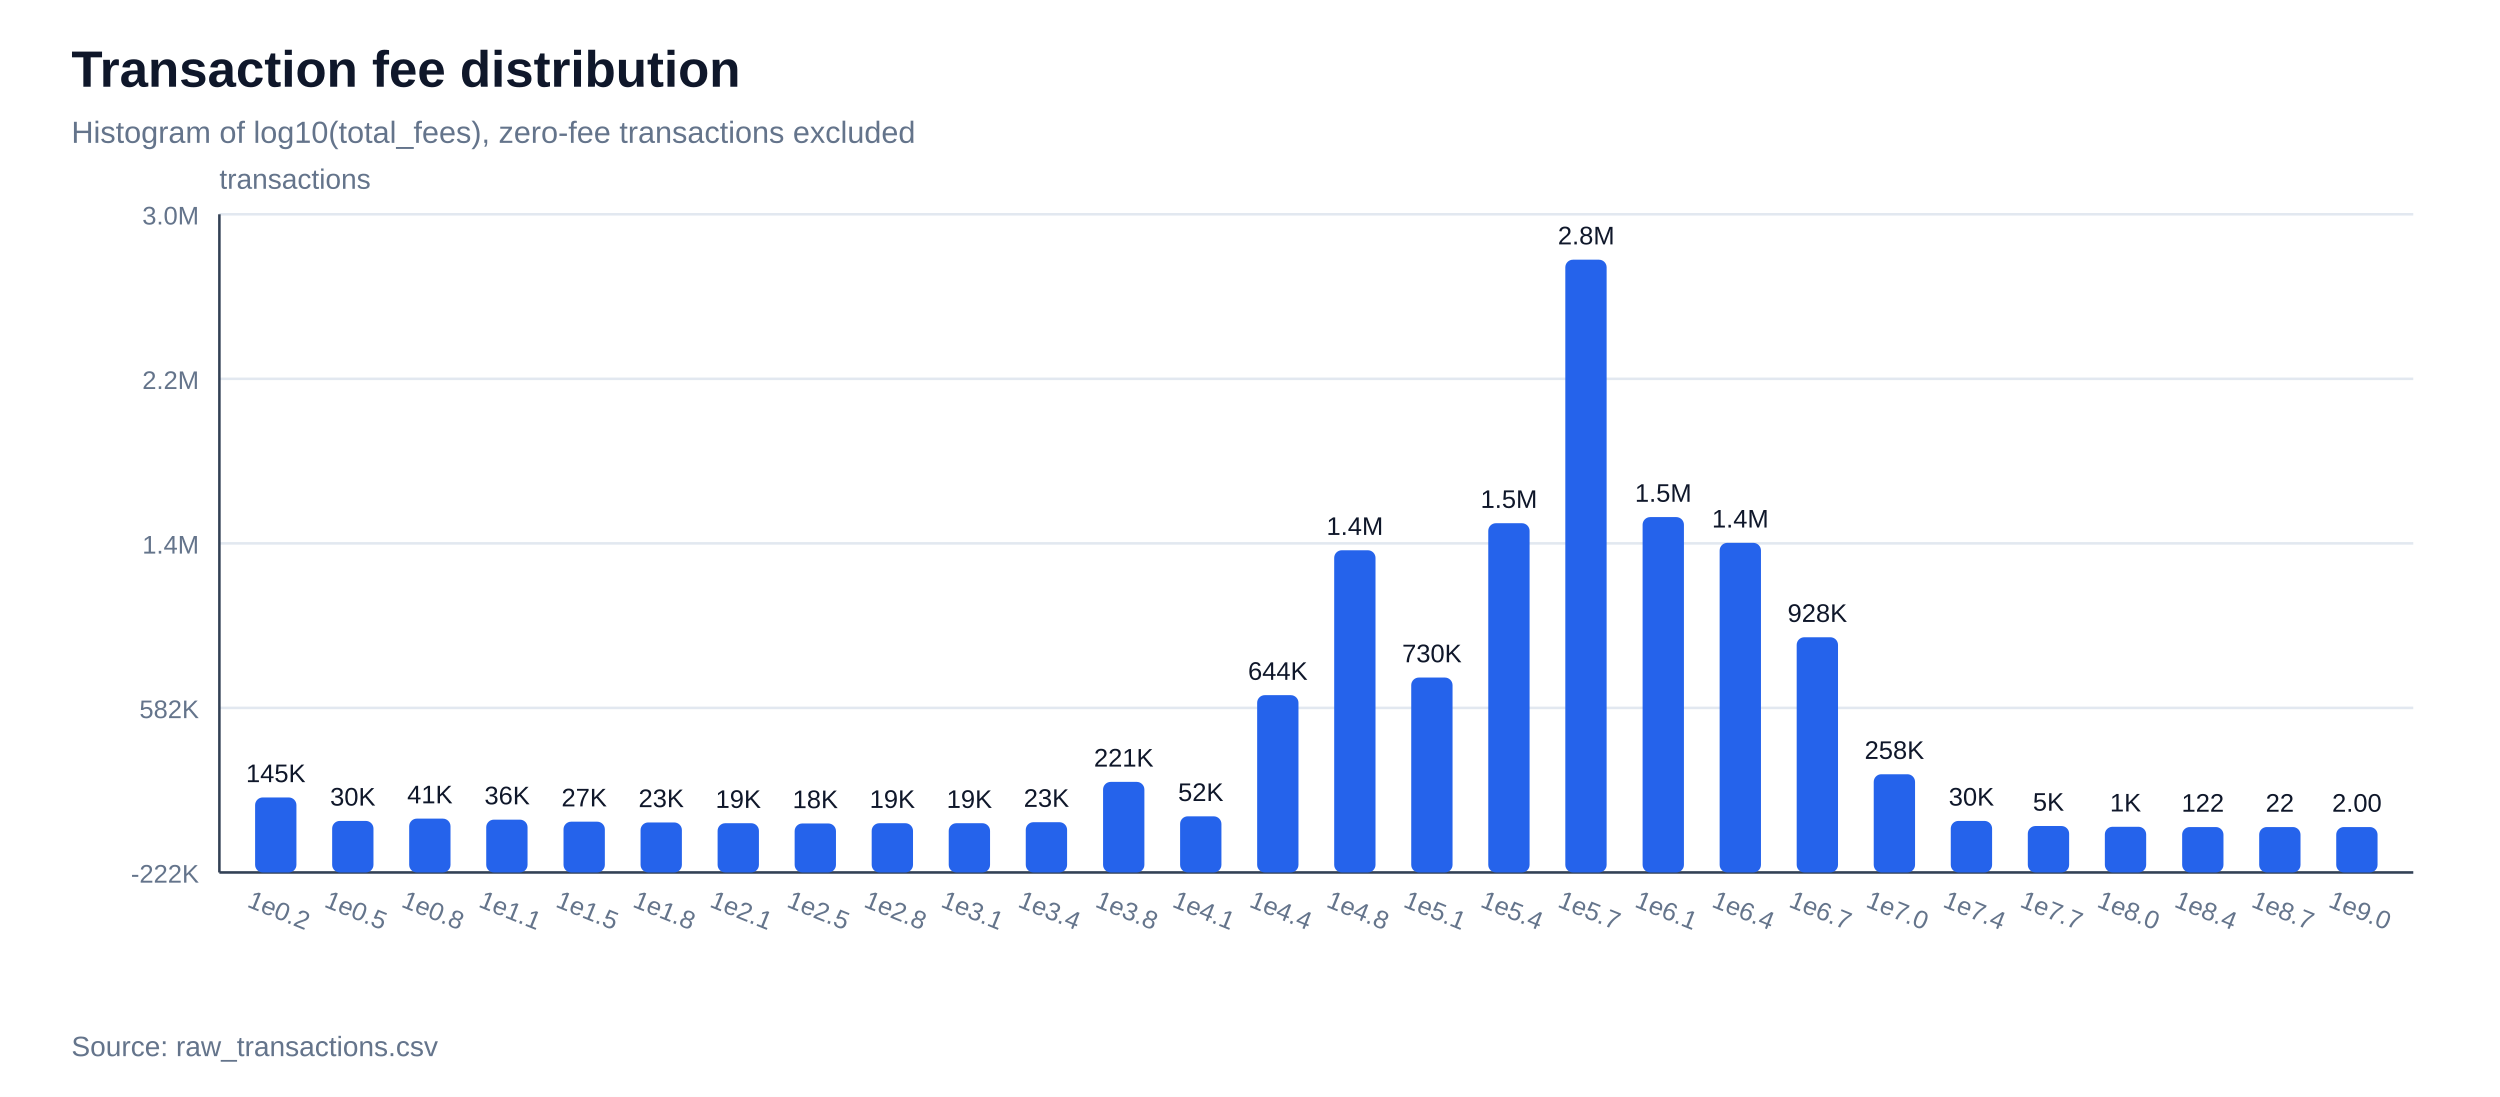
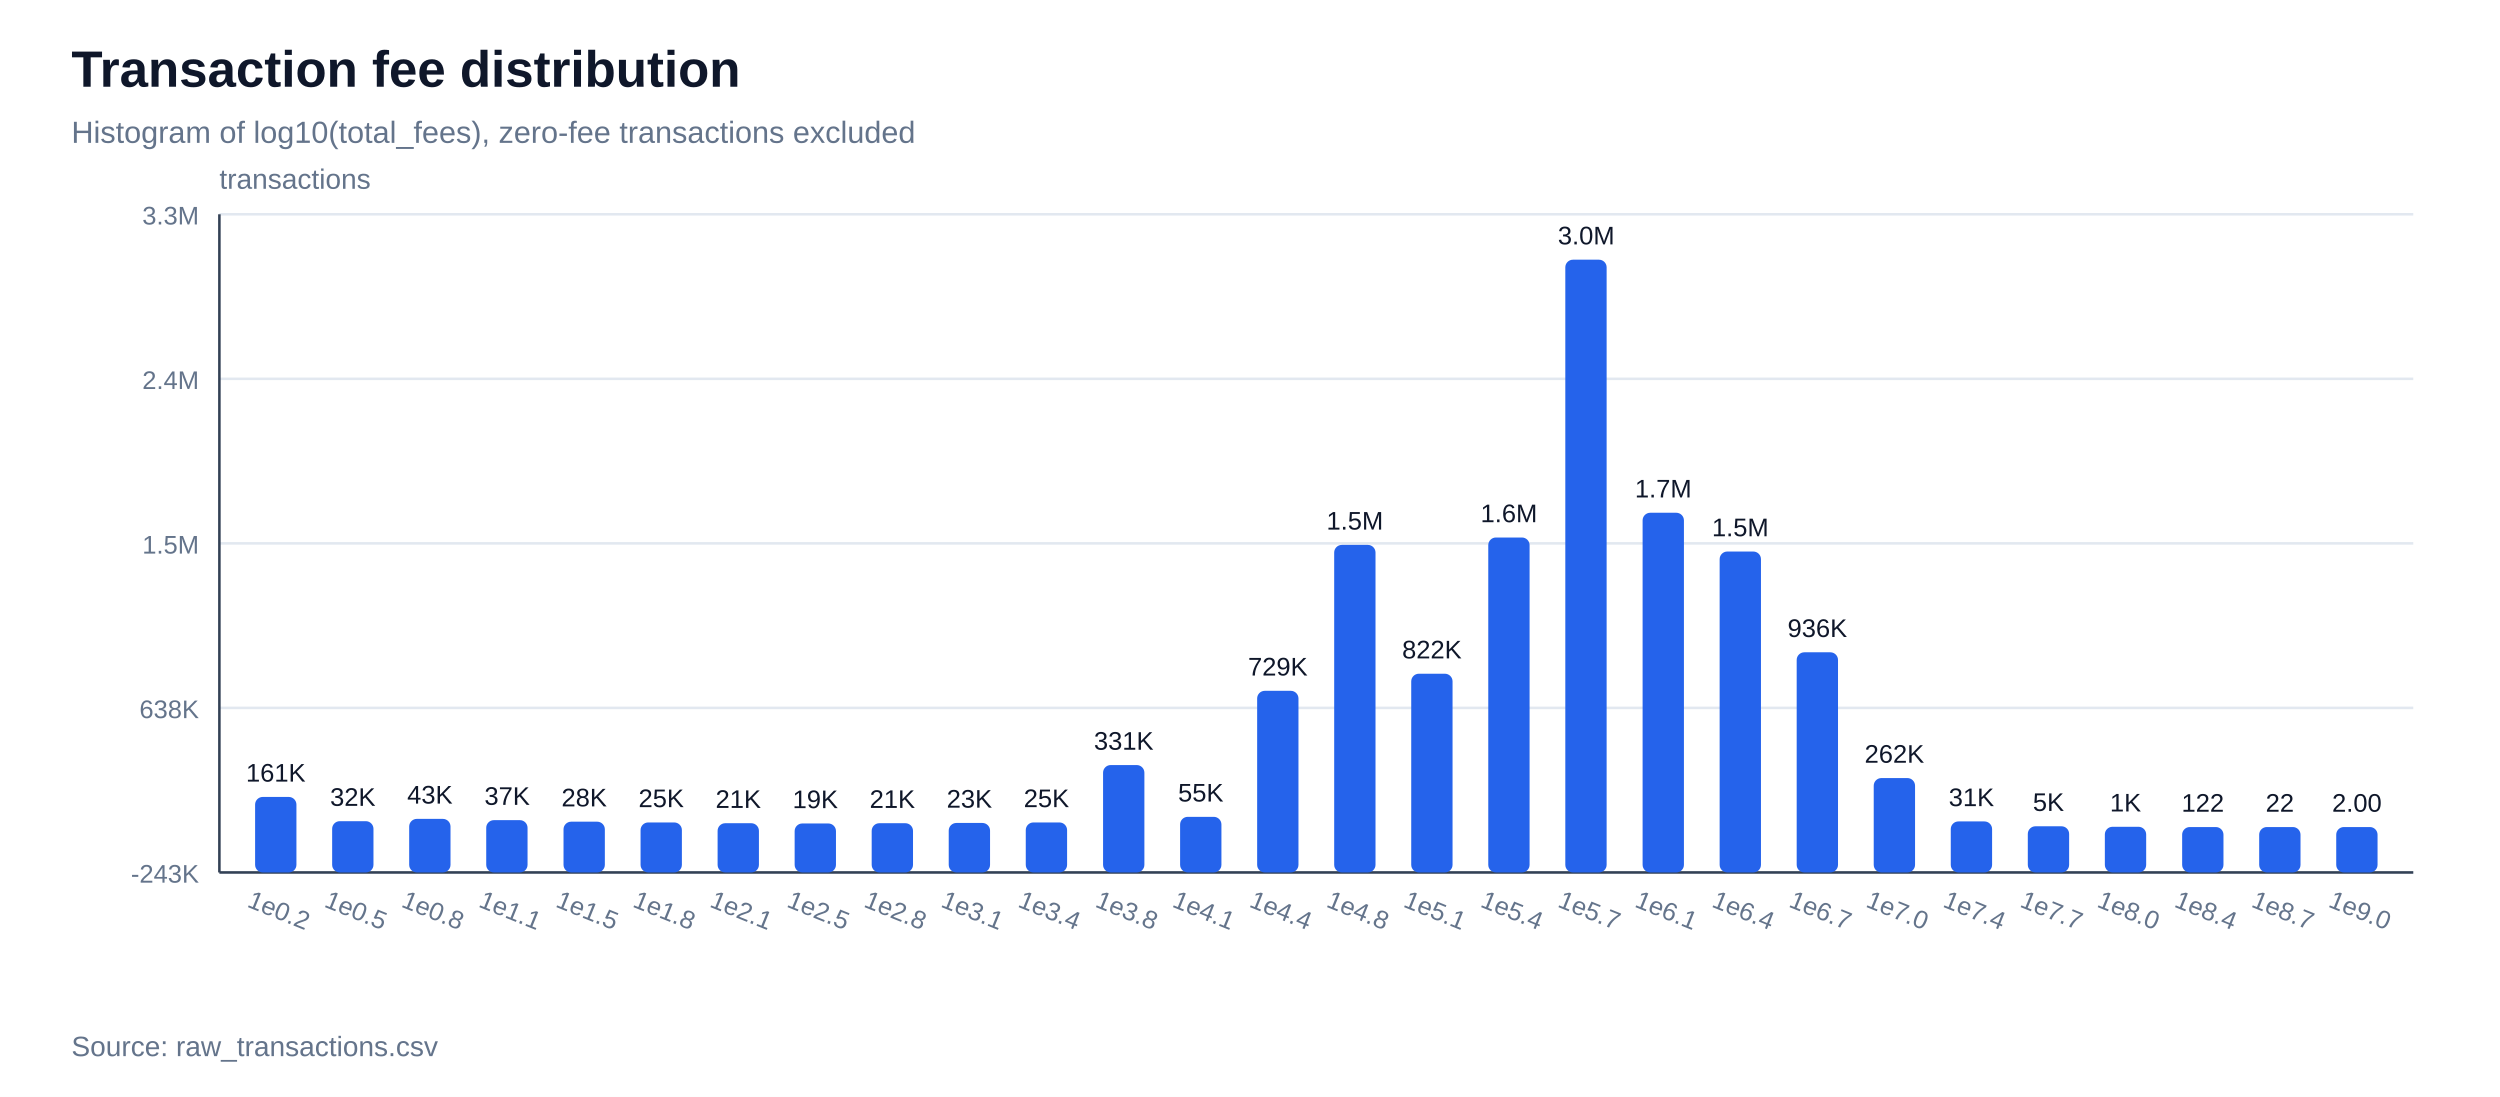
<svg xmlns="http://www.w3.org/2000/svg" width="980" height="430" viewBox="0 0 980 430">
  <rect width="100%" height="100%" fill="#ffffff" />
  <text x="28" y="34" font-family="Arial, sans-serif" font-size="20" font-weight="700" fill="#0f172a">Transaction fee distribution</text>
  <text x="28" y="56" font-family="Arial, sans-serif" font-size="12" fill="#64748b">Histogram of log10(total_fees), zero-fee transactions excluded</text>
  <line x1="86" y1="342.0" x2="946" y2="342.0" stroke="#e2e8f0" stroke-width="1" />
-   <text x="78" y="346.0" font-family="Arial, sans-serif" font-size="10" text-anchor="end" fill="#64748b">-222K</text>
+   <text x="78" y="346.0" font-family="Arial, sans-serif" font-size="10" text-anchor="end" fill="#64748b">-243K</text>
  <line x1="86" y1="277.5" x2="946" y2="277.5" stroke="#e2e8f0" stroke-width="1" />
-   <text x="78" y="281.5" font-family="Arial, sans-serif" font-size="10" text-anchor="end" fill="#64748b">582K</text>
+   <text x="78" y="281.5" font-family="Arial, sans-serif" font-size="10" text-anchor="end" fill="#64748b">638K</text>
  <line x1="86" y1="213.0" x2="946" y2="213.0" stroke="#e2e8f0" stroke-width="1" />
-   <text x="78" y="217.0" font-family="Arial, sans-serif" font-size="10" text-anchor="end" fill="#64748b">1.4M</text>
+   <text x="78" y="217.0" font-family="Arial, sans-serif" font-size="10" text-anchor="end" fill="#64748b">1.5M</text>
  <line x1="86" y1="148.5" x2="946" y2="148.5" stroke="#e2e8f0" stroke-width="1" />
-   <text x="78" y="152.5" font-family="Arial, sans-serif" font-size="10" text-anchor="end" fill="#64748b">2.2M</text>
+   <text x="78" y="152.5" font-family="Arial, sans-serif" font-size="10" text-anchor="end" fill="#64748b">2.4M</text>
  <line x1="86" y1="84.0" x2="946" y2="84.0" stroke="#e2e8f0" stroke-width="1" />
-   <text x="78" y="88.0" font-family="Arial, sans-serif" font-size="10" text-anchor="end" fill="#64748b">3.0M</text>
+   <text x="78" y="88.0" font-family="Arial, sans-serif" font-size="10" text-anchor="end" fill="#64748b">3.3M</text>
  <line x1="86" y1="342" x2="946" y2="342" stroke="#334155" stroke-width="1" />
  <line x1="86" y1="84" x2="86" y2="342" stroke="#334155" stroke-width="1" />
  <text x="86" y="74" font-family="Arial, sans-serif" font-size="11" fill="#64748b">transactions</text>
-   <rect x="100.0" y="312.6" width="16.2" height="29.4" fill="#2563eb" rx="3" />
-   <text x="108.1" y="306.6" font-family="Arial, sans-serif" font-size="10" text-anchor="middle" fill="#0f172a">145K</text>
+   <rect x="100.0" y="312.4" width="16.2" height="29.6" fill="#2563eb" rx="3" />
+   <text x="108.1" y="306.4" font-family="Arial, sans-serif" font-size="10" text-anchor="middle" fill="#0f172a">161K</text>
  <text x="108.1" y="360" font-family="Arial, sans-serif" font-size="10" text-anchor="middle" fill="#64748b" transform="rotate(22 108.1,360)">1e0.2</text>
-   <rect x="130.2" y="321.8" width="16.2" height="20.2" fill="#2563eb" rx="3" />
-   <text x="138.3" y="315.8" font-family="Arial, sans-serif" font-size="10" text-anchor="middle" fill="#0f172a">30K</text>
+   <rect x="130.2" y="321.9" width="16.2" height="20.1" fill="#2563eb" rx="3" />
+   <text x="138.3" y="315.9" font-family="Arial, sans-serif" font-size="10" text-anchor="middle" fill="#0f172a">32K</text>
  <text x="138.3" y="360" font-family="Arial, sans-serif" font-size="10" text-anchor="middle" fill="#64748b" transform="rotate(22 138.3,360)">1e0.5</text>
-   <rect x="160.4" y="320.9" width="16.2" height="21.1" fill="#2563eb" rx="3" />
-   <text x="168.5" y="314.9" font-family="Arial, sans-serif" font-size="10" text-anchor="middle" fill="#0f172a">41K</text>
+   <rect x="160.4" y="321.0" width="16.2" height="21.0" fill="#2563eb" rx="3" />
+   <text x="168.5" y="315.0" font-family="Arial, sans-serif" font-size="10" text-anchor="middle" fill="#0f172a">43K</text>
  <text x="168.5" y="360" font-family="Arial, sans-serif" font-size="10" text-anchor="middle" fill="#64748b" transform="rotate(22 168.5,360)">1e0.8</text>
-   <rect x="190.6" y="321.3" width="16.2" height="20.7" fill="#2563eb" rx="3" />
-   <text x="198.8" y="315.3" font-family="Arial, sans-serif" font-size="10" text-anchor="middle" fill="#0f172a">36K</text>
+   <rect x="190.6" y="321.5" width="16.2" height="20.5" fill="#2563eb" rx="3" />
+   <text x="198.8" y="315.5" font-family="Arial, sans-serif" font-size="10" text-anchor="middle" fill="#0f172a">37K</text>
  <text x="198.8" y="360" font-family="Arial, sans-serif" font-size="10" text-anchor="middle" fill="#64748b" transform="rotate(22 198.8,360)">1e1.1</text>
  <rect x="220.9" y="322.1" width="16.2" height="19.9" fill="#2563eb" rx="3" />
-   <text x="229.0" y="316.1" font-family="Arial, sans-serif" font-size="10" text-anchor="middle" fill="#0f172a">27K</text>
+   <text x="229.0" y="316.1" font-family="Arial, sans-serif" font-size="10" text-anchor="middle" fill="#0f172a">28K</text>
  <text x="229.0" y="360" font-family="Arial, sans-serif" font-size="10" text-anchor="middle" fill="#64748b" transform="rotate(22 229.0,360)">1e1.5</text>
  <rect x="251.1" y="322.4" width="16.2" height="19.6" fill="#2563eb" rx="3" />
-   <text x="259.2" y="316.4" font-family="Arial, sans-serif" font-size="10" text-anchor="middle" fill="#0f172a">23K</text>
+   <text x="259.2" y="316.4" font-family="Arial, sans-serif" font-size="10" text-anchor="middle" fill="#0f172a">25K</text>
  <text x="259.2" y="360" font-family="Arial, sans-serif" font-size="10" text-anchor="middle" fill="#64748b" transform="rotate(22 259.2,360)">1e1.8</text>
  <rect x="281.3" y="322.7" width="16.2" height="19.3" fill="#2563eb" rx="3" />
-   <text x="289.4" y="316.7" font-family="Arial, sans-serif" font-size="10" text-anchor="middle" fill="#0f172a">19K</text>
+   <text x="289.4" y="316.7" font-family="Arial, sans-serif" font-size="10" text-anchor="middle" fill="#0f172a">21K</text>
  <text x="289.4" y="360" font-family="Arial, sans-serif" font-size="10" text-anchor="middle" fill="#64748b" transform="rotate(22 289.4,360)">1e2.1</text>
  <rect x="311.5" y="322.8" width="16.2" height="19.2" fill="#2563eb" rx="3" />
-   <text x="319.6" y="316.8" font-family="Arial, sans-serif" font-size="10" text-anchor="middle" fill="#0f172a">18K</text>
+   <text x="319.6" y="316.8" font-family="Arial, sans-serif" font-size="10" text-anchor="middle" fill="#0f172a">19K</text>
  <text x="319.6" y="360" font-family="Arial, sans-serif" font-size="10" text-anchor="middle" fill="#64748b" transform="rotate(22 319.6,360)">1e2.5</text>
  <rect x="341.7" y="322.7" width="16.2" height="19.3" fill="#2563eb" rx="3" />
-   <text x="349.8" y="316.7" font-family="Arial, sans-serif" font-size="10" text-anchor="middle" fill="#0f172a">19K</text>
+   <text x="349.8" y="316.7" font-family="Arial, sans-serif" font-size="10" text-anchor="middle" fill="#0f172a">21K</text>
  <text x="349.8" y="360" font-family="Arial, sans-serif" font-size="10" text-anchor="middle" fill="#64748b" transform="rotate(22 349.8,360)">1e2.8</text>
-   <rect x="371.9" y="322.7" width="16.2" height="19.3" fill="#2563eb" rx="3" />
-   <text x="380.0" y="316.7" font-family="Arial, sans-serif" font-size="10" text-anchor="middle" fill="#0f172a">19K</text>
+   <rect x="371.9" y="322.6" width="16.2" height="19.4" fill="#2563eb" rx="3" />
+   <text x="380.0" y="316.6" font-family="Arial, sans-serif" font-size="10" text-anchor="middle" fill="#0f172a">23K</text>
  <text x="380.0" y="360" font-family="Arial, sans-serif" font-size="10" text-anchor="middle" fill="#64748b" transform="rotate(22 380.0,360)">1e3.1</text>
-   <rect x="402.1" y="322.3" width="16.2" height="19.7" fill="#2563eb" rx="3" />
-   <text x="410.2" y="316.3" font-family="Arial, sans-serif" font-size="10" text-anchor="middle" fill="#0f172a">23K</text>
+   <rect x="402.1" y="322.4" width="16.2" height="19.6" fill="#2563eb" rx="3" />
+   <text x="410.2" y="316.4" font-family="Arial, sans-serif" font-size="10" text-anchor="middle" fill="#0f172a">25K</text>
  <text x="410.2" y="360" font-family="Arial, sans-serif" font-size="10" text-anchor="middle" fill="#64748b" transform="rotate(22 410.2,360)">1e3.4</text>
-   <rect x="432.4" y="306.5" width="16.2" height="35.5" fill="#2563eb" rx="3" />
-   <text x="440.5" y="300.5" font-family="Arial, sans-serif" font-size="10" text-anchor="middle" fill="#0f172a">221K</text>
+   <rect x="432.4" y="299.9" width="16.2" height="42.1" fill="#2563eb" rx="3" />
+   <text x="440.5" y="293.9" font-family="Arial, sans-serif" font-size="10" text-anchor="middle" fill="#0f172a">331K</text>
  <text x="440.5" y="360" font-family="Arial, sans-serif" font-size="10" text-anchor="middle" fill="#64748b" transform="rotate(22 440.5,360)">1e3.8</text>
-   <rect x="462.6" y="320.0" width="16.2" height="22.0" fill="#2563eb" rx="3" />
-   <text x="470.7" y="314.0" font-family="Arial, sans-serif" font-size="10" text-anchor="middle" fill="#0f172a">52K</text>
+   <rect x="462.6" y="320.2" width="16.2" height="21.8" fill="#2563eb" rx="3" />
+   <text x="470.7" y="314.2" font-family="Arial, sans-serif" font-size="10" text-anchor="middle" fill="#0f172a">55K</text>
  <text x="470.7" y="360" font-family="Arial, sans-serif" font-size="10" text-anchor="middle" fill="#64748b" transform="rotate(22 470.7,360)">1e4.1</text>
-   <rect x="492.8" y="272.5" width="16.2" height="69.5" fill="#2563eb" rx="3" />
-   <text x="500.9" y="266.5" font-family="Arial, sans-serif" font-size="10" text-anchor="middle" fill="#0f172a">644K</text>
+   <rect x="492.8" y="270.8" width="16.2" height="71.2" fill="#2563eb" rx="3" />
+   <text x="500.9" y="264.8" font-family="Arial, sans-serif" font-size="10" text-anchor="middle" fill="#0f172a">729K</text>
  <text x="500.9" y="360" font-family="Arial, sans-serif" font-size="10" text-anchor="middle" fill="#64748b" transform="rotate(22 500.9,360)">1e4.4</text>
-   <rect x="523.0" y="215.7" width="16.2" height="126.3" fill="#2563eb" rx="3" />
-   <text x="531.1" y="209.7" font-family="Arial, sans-serif" font-size="10" text-anchor="middle" fill="#0f172a">1.4M</text>
+   <rect x="523.0" y="213.6" width="16.2" height="128.4" fill="#2563eb" rx="3" />
+   <text x="531.1" y="207.6" font-family="Arial, sans-serif" font-size="10" text-anchor="middle" fill="#0f172a">1.5M</text>
  <text x="531.1" y="360" font-family="Arial, sans-serif" font-size="10" text-anchor="middle" fill="#64748b" transform="rotate(22 531.1,360)">1e4.8</text>
-   <rect x="553.2" y="265.6" width="16.2" height="76.4" fill="#2563eb" rx="3" />
-   <text x="561.3" y="259.6" font-family="Arial, sans-serif" font-size="10" text-anchor="middle" fill="#0f172a">730K</text>
+   <rect x="553.2" y="264.1" width="16.2" height="77.9" fill="#2563eb" rx="3" />
+   <text x="561.3" y="258.1" font-family="Arial, sans-serif" font-size="10" text-anchor="middle" fill="#0f172a">822K</text>
  <text x="561.3" y="360" font-family="Arial, sans-serif" font-size="10" text-anchor="middle" fill="#64748b" transform="rotate(22 561.3,360)">1e5.1</text>
-   <rect x="583.4" y="205.1" width="16.2" height="136.9" fill="#2563eb" rx="3" />
-   <text x="591.5" y="199.1" font-family="Arial, sans-serif" font-size="10" text-anchor="middle" fill="#0f172a">1.5M</text>
+   <rect x="583.4" y="210.7" width="16.2" height="131.3" fill="#2563eb" rx="3" />
+   <text x="591.5" y="204.7" font-family="Arial, sans-serif" font-size="10" text-anchor="middle" fill="#0f172a">1.6M</text>
  <text x="591.5" y="360" font-family="Arial, sans-serif" font-size="10" text-anchor="middle" fill="#64748b" transform="rotate(22 591.5,360)">1e5.4</text>
  <rect x="613.6" y="101.8" width="16.2" height="240.2" fill="#2563eb" rx="3" />
-   <text x="621.8" y="95.8" font-family="Arial, sans-serif" font-size="10" text-anchor="middle" fill="#0f172a">2.8M</text>
+   <text x="621.8" y="95.8" font-family="Arial, sans-serif" font-size="10" text-anchor="middle" fill="#0f172a">3.0M</text>
  <text x="621.8" y="360" font-family="Arial, sans-serif" font-size="10" text-anchor="middle" fill="#64748b" transform="rotate(22 621.8,360)">1e5.7</text>
-   <rect x="643.9" y="202.7" width="16.2" height="139.3" fill="#2563eb" rx="3" />
-   <text x="652.0" y="196.7" font-family="Arial, sans-serif" font-size="10" text-anchor="middle" fill="#0f172a">1.5M</text>
+   <rect x="643.9" y="201.0" width="16.2" height="141.0" fill="#2563eb" rx="3" />
+   <text x="652.0" y="195.0" font-family="Arial, sans-serif" font-size="10" text-anchor="middle" fill="#0f172a">1.7M</text>
  <text x="652.0" y="360" font-family="Arial, sans-serif" font-size="10" text-anchor="middle" fill="#64748b" transform="rotate(22 652.0,360)">1e6.1</text>
-   <rect x="674.1" y="212.8" width="16.2" height="129.2" fill="#2563eb" rx="3" />
-   <text x="682.2" y="206.8" font-family="Arial, sans-serif" font-size="10" text-anchor="middle" fill="#0f172a">1.4M</text>
+   <rect x="674.1" y="216.2" width="16.2" height="125.8" fill="#2563eb" rx="3" />
+   <text x="682.2" y="210.2" font-family="Arial, sans-serif" font-size="10" text-anchor="middle" fill="#0f172a">1.5M</text>
  <text x="682.2" y="360" font-family="Arial, sans-serif" font-size="10" text-anchor="middle" fill="#64748b" transform="rotate(22 682.2,360)">1e6.4</text>
-   <rect x="704.3" y="249.8" width="16.2" height="92.2" fill="#2563eb" rx="3" />
-   <text x="712.4" y="243.8" font-family="Arial, sans-serif" font-size="10" text-anchor="middle" fill="#0f172a">928K</text>
+   <rect x="704.3" y="255.7" width="16.2" height="86.3" fill="#2563eb" rx="3" />
+   <text x="712.4" y="249.7" font-family="Arial, sans-serif" font-size="10" text-anchor="middle" fill="#0f172a">936K</text>
  <text x="712.4" y="360" font-family="Arial, sans-serif" font-size="10" text-anchor="middle" fill="#64748b" transform="rotate(22 712.4,360)">1e6.7</text>
-   <rect x="734.5" y="303.5" width="16.2" height="38.5" fill="#2563eb" rx="3" />
-   <text x="742.6" y="297.5" font-family="Arial, sans-serif" font-size="10" text-anchor="middle" fill="#0f172a">258K</text>
+   <rect x="734.5" y="305.0" width="16.2" height="37.0" fill="#2563eb" rx="3" />
+   <text x="742.6" y="299.0" font-family="Arial, sans-serif" font-size="10" text-anchor="middle" fill="#0f172a">262K</text>
  <text x="742.6" y="360" font-family="Arial, sans-serif" font-size="10" text-anchor="middle" fill="#64748b" transform="rotate(22 742.6,360)">1e7.0</text>
-   <rect x="764.7" y="321.8" width="16.2" height="20.2" fill="#2563eb" rx="3" />
-   <text x="772.8" y="315.8" font-family="Arial, sans-serif" font-size="10" text-anchor="middle" fill="#0f172a">30K</text>
+   <rect x="764.7" y="322.0" width="16.2" height="20.0" fill="#2563eb" rx="3" />
+   <text x="772.8" y="316.0" font-family="Arial, sans-serif" font-size="10" text-anchor="middle" fill="#0f172a">31K</text>
  <text x="772.8" y="360" font-family="Arial, sans-serif" font-size="10" text-anchor="middle" fill="#64748b" transform="rotate(22 772.8,360)">1e7.4</text>
-   <rect x="794.9" y="323.8" width="16.2" height="18.2" fill="#2563eb" rx="3" />
-   <text x="803.0" y="317.8" font-family="Arial, sans-serif" font-size="10" text-anchor="middle" fill="#0f172a">5K</text>
+   <rect x="794.9" y="323.9" width="16.2" height="18.1" fill="#2563eb" rx="3" />
+   <text x="803.0" y="317.9" font-family="Arial, sans-serif" font-size="10" text-anchor="middle" fill="#0f172a">5K</text>
  <text x="803.0" y="360" font-family="Arial, sans-serif" font-size="10" text-anchor="middle" fill="#64748b" transform="rotate(22 803.0,360)">1e7.7</text>
  <rect x="825.1" y="324.1" width="16.2" height="17.9" fill="#2563eb" rx="3" />
  <text x="833.2" y="318.1" font-family="Arial, sans-serif" font-size="10" text-anchor="middle" fill="#0f172a">1K</text>
  <text x="833.2" y="360" font-family="Arial, sans-serif" font-size="10" text-anchor="middle" fill="#64748b" transform="rotate(22 833.2,360)">1e8.0</text>
  <rect x="855.4" y="324.2" width="16.2" height="17.8" fill="#2563eb" rx="3" />
  <text x="863.5" y="318.2" font-family="Arial, sans-serif" font-size="10" text-anchor="middle" fill="#0f172a">122</text>
  <text x="863.5" y="360" font-family="Arial, sans-serif" font-size="10" text-anchor="middle" fill="#64748b" transform="rotate(22 863.5,360)">1e8.4</text>
  <rect x="885.6" y="324.2" width="16.2" height="17.8" fill="#2563eb" rx="3" />
  <text x="893.7" y="318.2" font-family="Arial, sans-serif" font-size="10" text-anchor="middle" fill="#0f172a">22</text>
  <text x="893.7" y="360" font-family="Arial, sans-serif" font-size="10" text-anchor="middle" fill="#64748b" transform="rotate(22 893.7,360)">1e8.7</text>
  <rect x="915.8" y="324.2" width="16.2" height="17.8" fill="#2563eb" rx="3" />
  <text x="923.9" y="318.2" font-family="Arial, sans-serif" font-size="10" text-anchor="middle" fill="#0f172a">2.00</text>
  <text x="923.9" y="360" font-family="Arial, sans-serif" font-size="10" text-anchor="middle" fill="#64748b" transform="rotate(22 923.9,360)">1e9.0</text>
  <text x="28" y="414" font-family="Arial, sans-serif" font-size="11" fill="#64748b">Source: raw_transactions.csv</text>
</svg>
